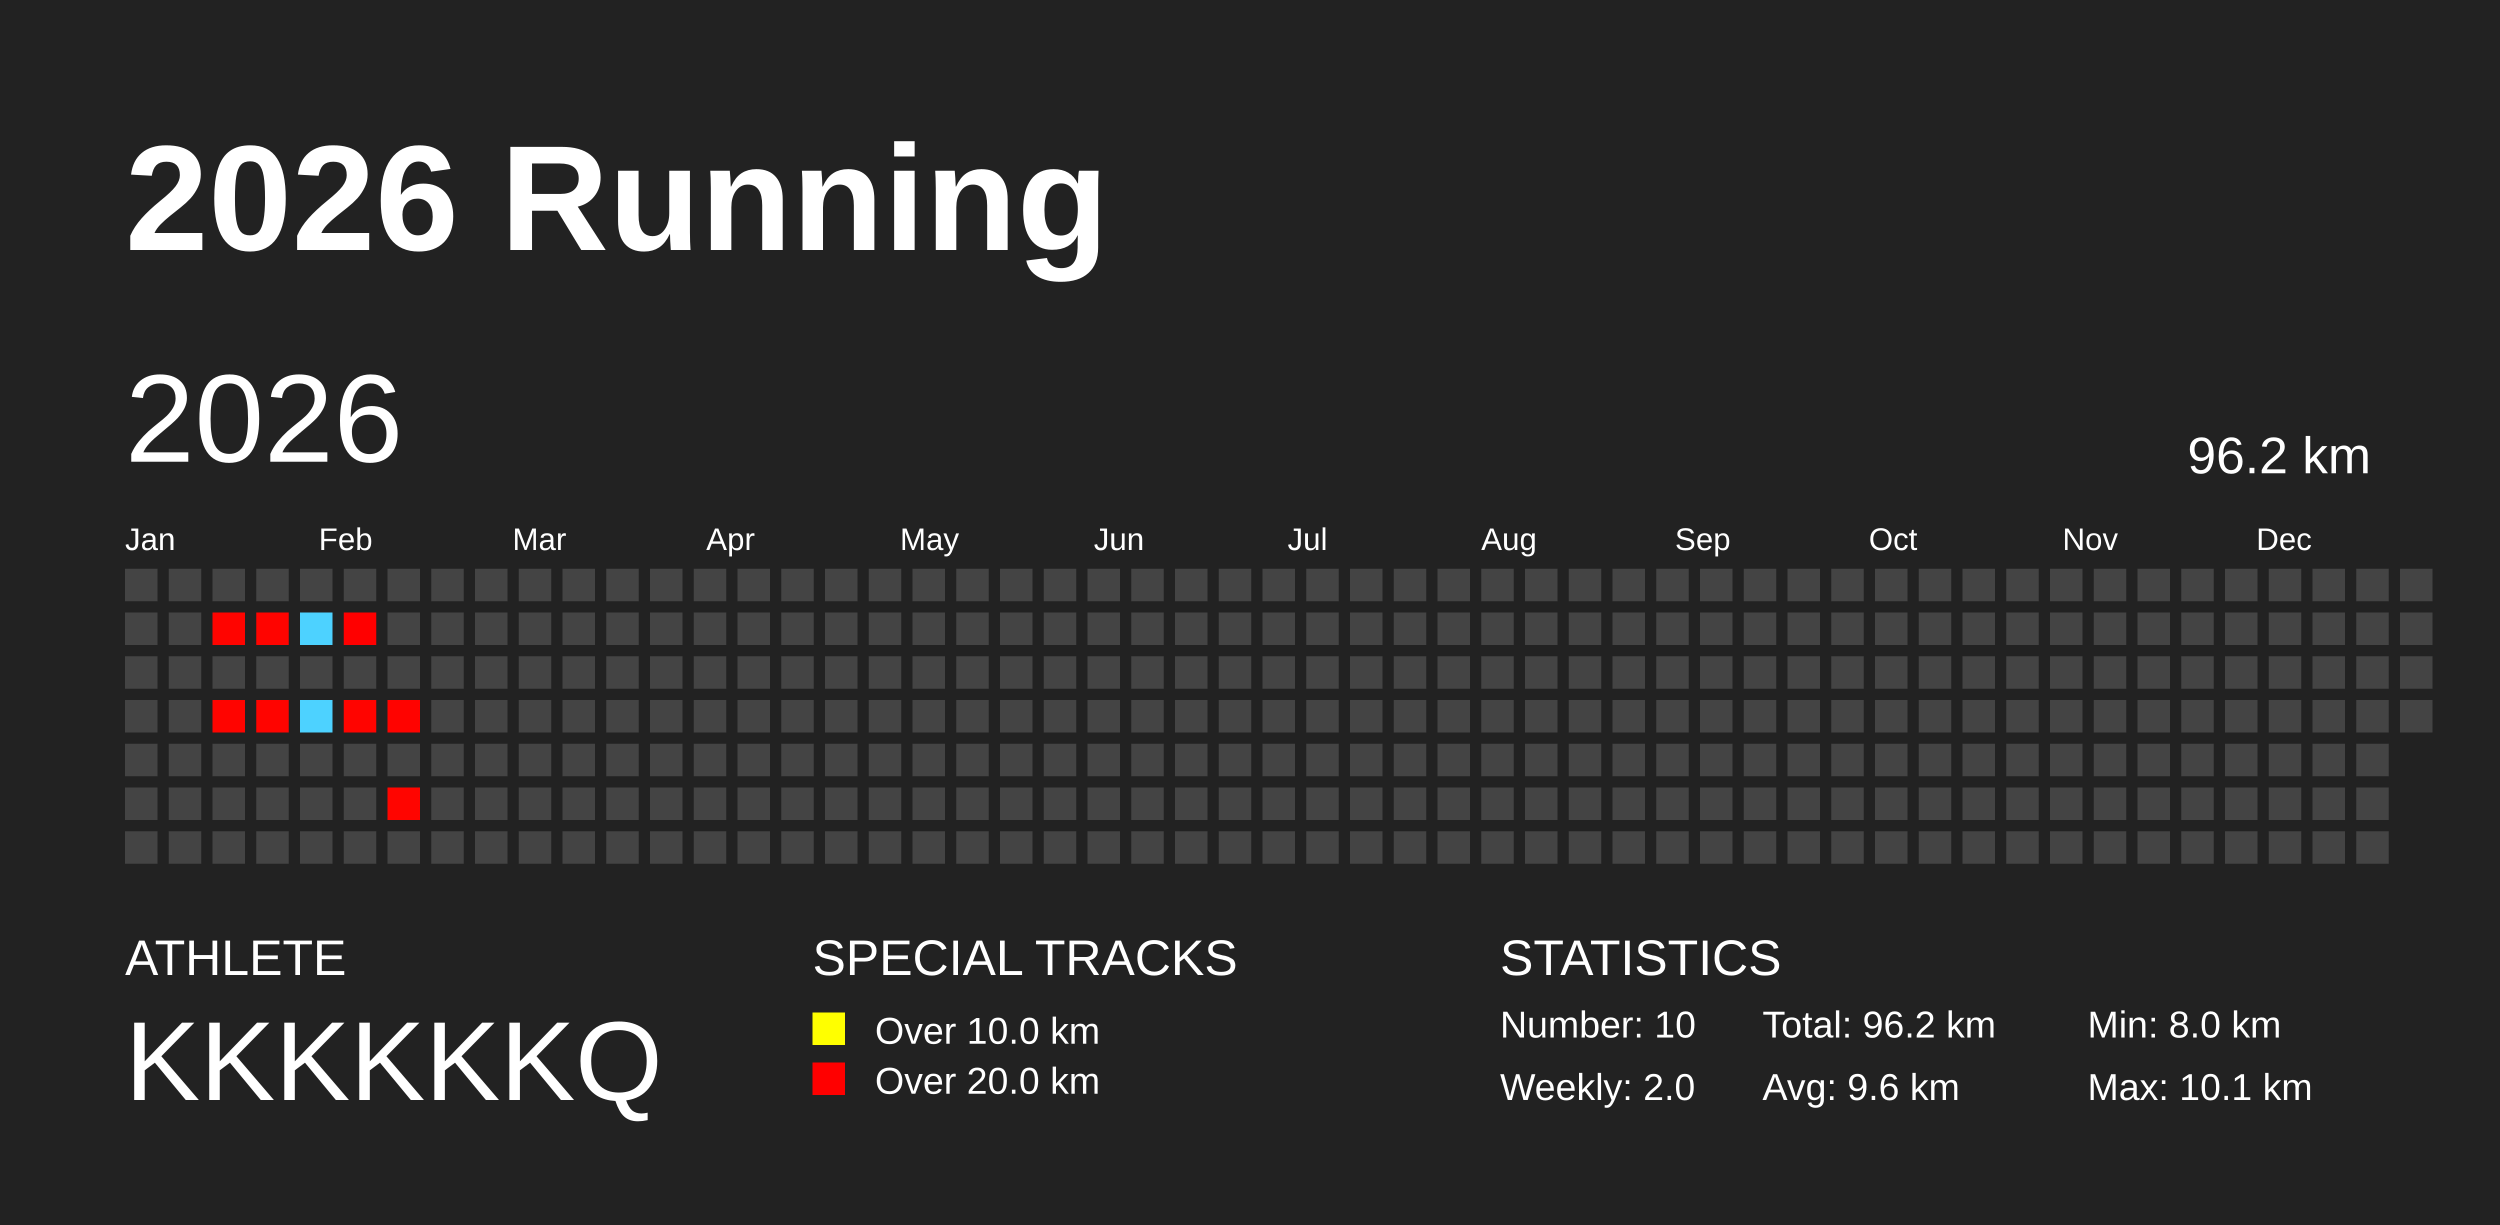
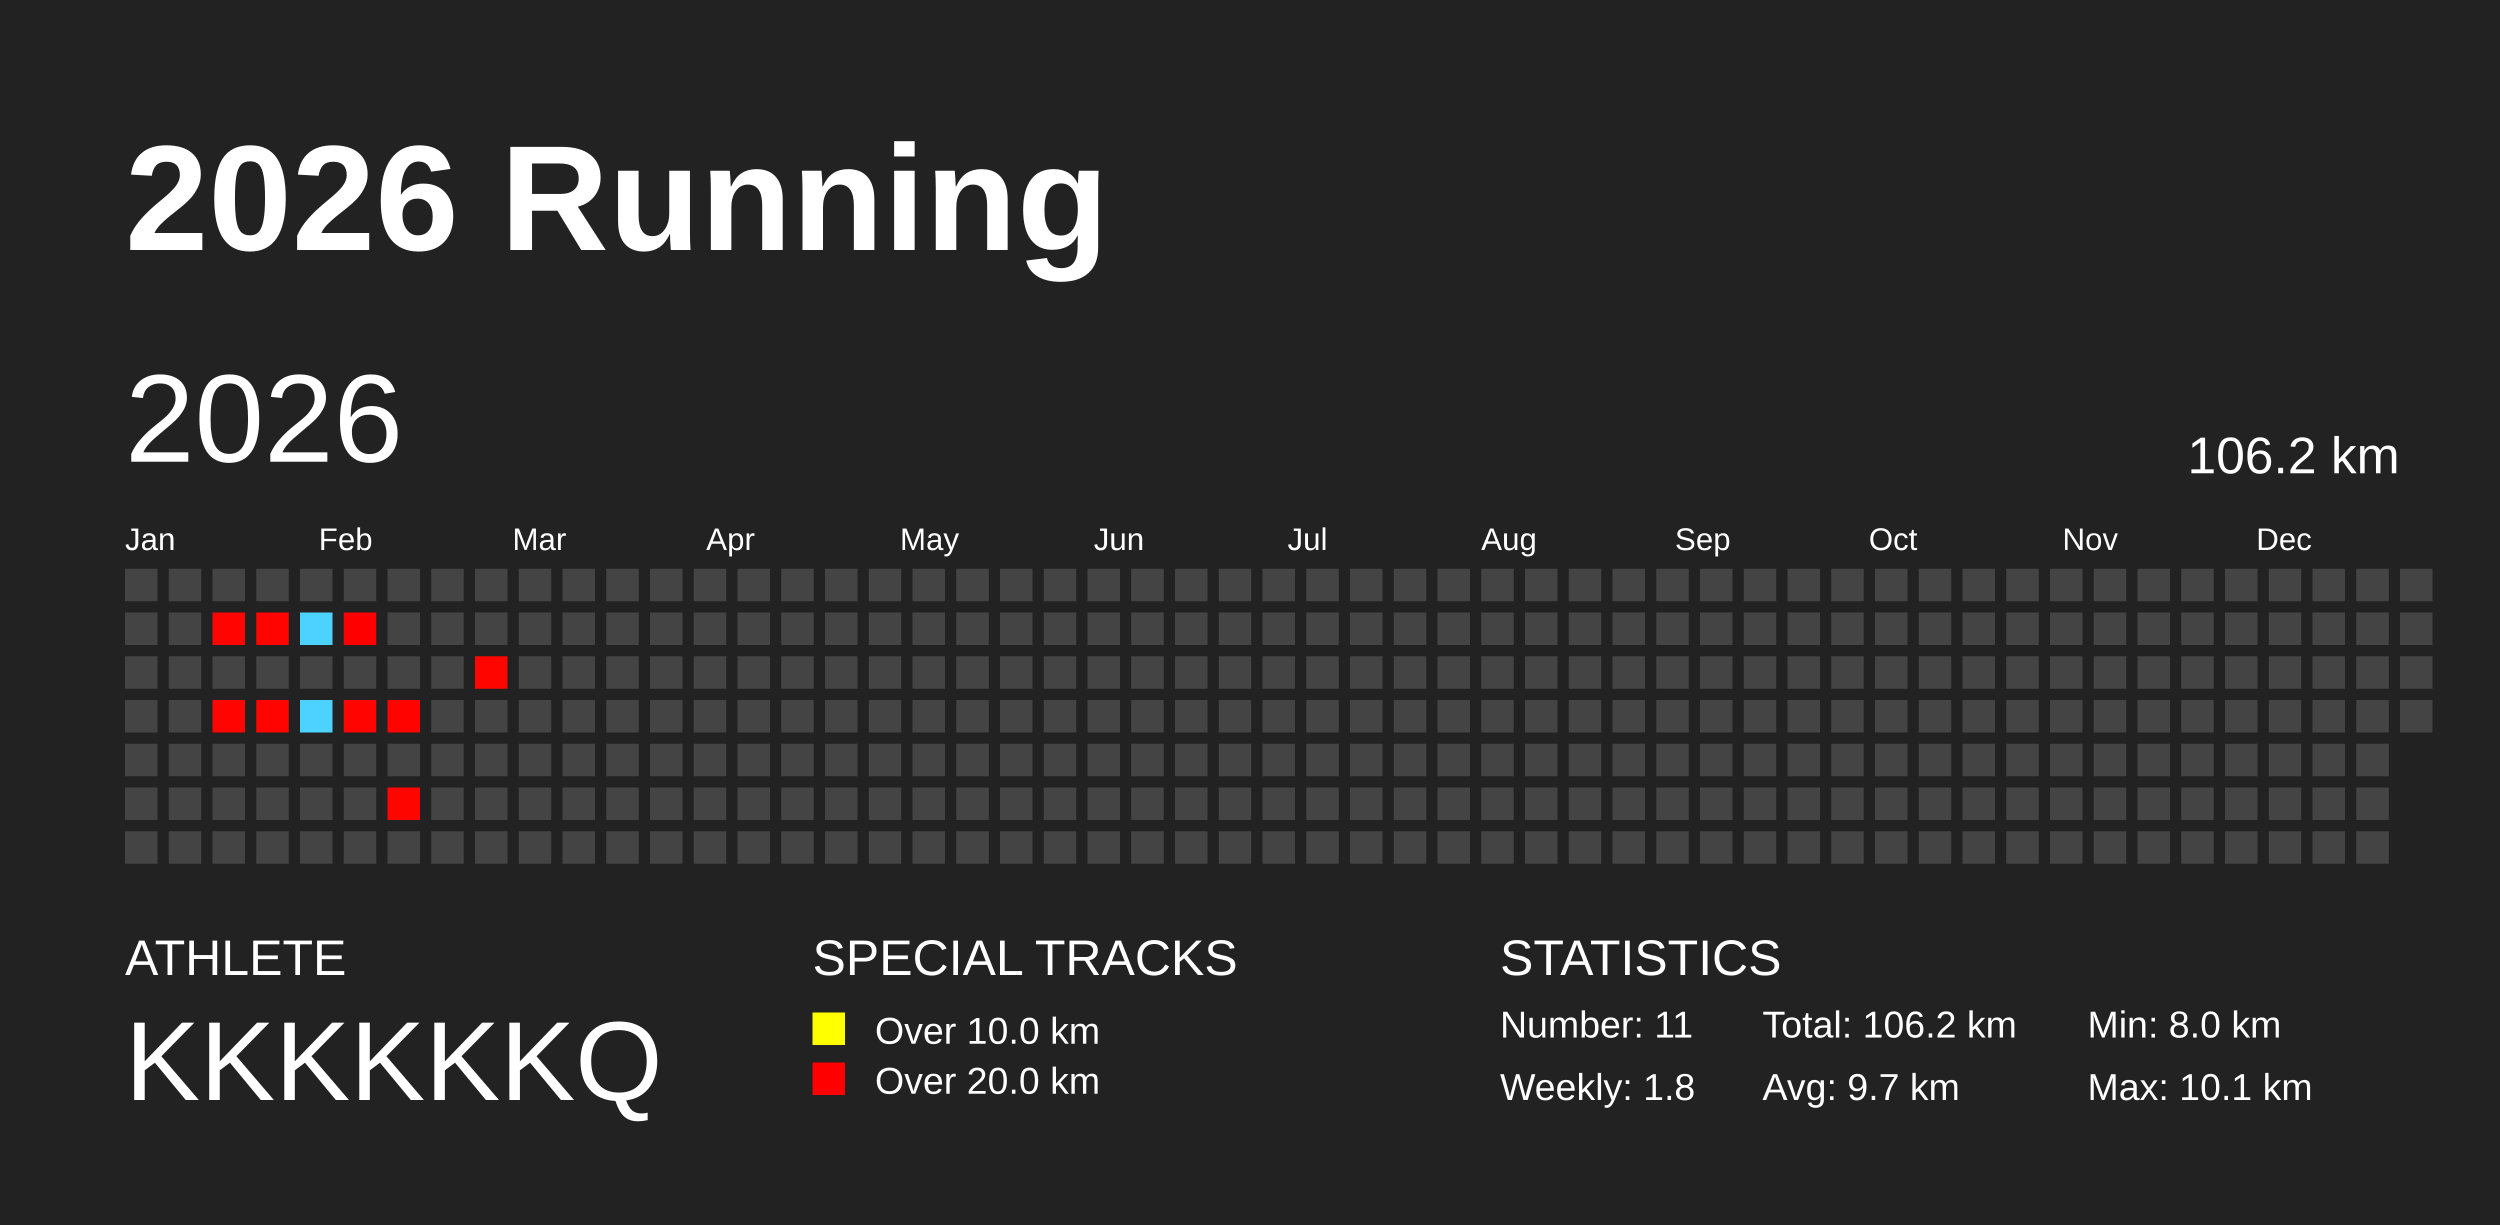
<svg xmlns="http://www.w3.org/2000/svg" baseProfile="full" height="98mm" version="1.1" viewBox="0,0,200,98" width="200mm">
  <defs />
  <rect fill="#222222" height="98" width="200" x="0" y="0" />
  <text fill="#FFFFFF" style="font-size:12px; font-family:Arial; font-weight:bold;" x="10" y="20">2026 Running</text>
  <text fill="#FFFFFF" style="font-size:4px; font-family:Arial" x="10" y="78">ATHLETE</text>
  <text fill="#FFFFFF" style="font-size:9px; font-family:Arial" x="10" y="88">KKKKKKQ</text>
  <text fill="#FFFFFF" style="font-size:4px; font-family:Arial" x="65" y="78">SPECIAL TRACKS</text>
  <rect fill="yellow" height="2.6" width="2.6" x="65" y="81" />
  <text fill="#FFFFFF" style="font-size:3px; font-family:Arial" x="70" y="83.5">Over 10.0 km</text>
  <rect fill="red" height="2.6" width="2.6" x="65" y="85" />
  <text fill="#FFFFFF" style="font-size:3px; font-family:Arial" x="70" y="87.5">Over 20.0 km</text>
  <text fill="#FFFFFF" style="font-size:4px; font-family:Arial" x="120" y="78">STATISTICS</text>
-   <text fill="#FFFFFF" style="font-size:3px; font-family:Arial" x="120" y="83">Number: 10</text>
-   <text fill="#FFFFFF" style="font-size:3px; font-family:Arial" x="120" y="88">Weekly: 2.0</text>
-   <text fill="#FFFFFF" style="font-size:3px; font-family:Arial" x="141" y="83">Total: 96.2 km</text>
-   <text fill="#FFFFFF" style="font-size:3px; font-family:Arial" x="141" y="88">Avg: 9.6 km</text>
+   <text fill="#FFFFFF" style="font-size:3px; font-family:Arial" x="120" y="83">Number: 11</text>
+   <text fill="#FFFFFF" style="font-size:3px; font-family:Arial" x="120" y="88">Weekly: 1.8</text>
+   <text fill="#FFFFFF" style="font-size:3px; font-family:Arial" x="141" y="83">Total: 106.2 km</text>
+   <text fill="#FFFFFF" style="font-size:3px; font-family:Arial" x="141" y="88">Avg: 9.7 km</text>
  <text fill="#FFFFFF" style="font-size:3px; font-family:Arial" x="167" y="83">Min: 8.0 km</text>
  <text fill="#FFFFFF" style="font-size:3px; font-family:Arial" x="167" y="88">Max: 10.1 km</text>
  <text dominant-baseline="hanging" fill="#FFFFFF" style="font-size:10.0px; font-family:Arial;" x="10" y="30">2026</text>
-   <text dominant-baseline="hanging" fill="#FFFFFF" style="font-size:4.125px; font-family:Arial;" x="175" y="35">96.2 km</text>
+   <text dominant-baseline="hanging" fill="#FFFFFF" style="font-size:4.125px; font-family:Arial;" x="175" y="35">106.2 km</text>
  <text fill="#FFFFFF" style="font-size:2.5px; font-family:Arial" x="10.0" y="44">Jan</text>
  <text fill="#FFFFFF" style="font-size:2.5px; font-family:Arial" x="25.5" y="44">Feb</text>
  <text fill="#FFFFFF" style="font-size:2.5px; font-family:Arial" x="41.0" y="44">Mar</text>
  <text fill="#FFFFFF" style="font-size:2.5px; font-family:Arial" x="56.5" y="44">Apr</text>
  <text fill="#FFFFFF" style="font-size:2.5px; font-family:Arial" x="72.0" y="44">May</text>
  <text fill="#FFFFFF" style="font-size:2.5px; font-family:Arial" x="87.5" y="44">Jun</text>
  <text fill="#FFFFFF" style="font-size:2.5px; font-family:Arial" x="103.0" y="44">Jul</text>
  <text fill="#FFFFFF" style="font-size:2.5px; font-family:Arial" x="118.5" y="44">Aug</text>
  <text fill="#FFFFFF" style="font-size:2.5px; font-family:Arial" x="134.0" y="44">Sep</text>
  <text fill="#FFFFFF" style="font-size:2.5px; font-family:Arial" x="149.5" y="44">Oct</text>
  <text fill="#FFFFFF" style="font-size:2.5px; font-family:Arial" x="165.0" y="44">Nov</text>
  <text fill="#FFFFFF" style="font-size:2.5px; font-family:Arial" x="180.5" y="44">Dec</text>
  <rect fill="#444444" height="2.6" width="2.6" x="10.0" y="45.5" />
  <rect fill="#444444" height="2.6" width="2.6" x="10.0" y="49.0" />
  <rect fill="#444444" height="2.6" width="2.6" x="10.0" y="52.5" />
  <rect fill="#444444" height="2.6" width="2.6" x="10.0" y="56.0" />
  <rect fill="#444444" height="2.6" width="2.6" x="10.0" y="59.5" />
  <rect fill="#444444" height="2.6" width="2.6" x="10.0" y="63.0" />
  <rect fill="#444444" height="2.6" width="2.6" x="10.0" y="66.5" />
  <rect fill="#444444" height="2.6" width="2.6" x="13.5" y="45.5" />
  <rect fill="#444444" height="2.6" width="2.6" x="13.5" y="49.0" />
  <rect fill="#444444" height="2.6" width="2.6" x="13.5" y="52.5" />
  <rect fill="#444444" height="2.6" width="2.6" x="13.5" y="56.0" />
  <rect fill="#444444" height="2.6" width="2.6" x="13.5" y="59.5" />
  <rect fill="#444444" height="2.6" width="2.6" x="13.5" y="63.0" />
  <rect fill="#444444" height="2.6" width="2.6" x="13.5" y="66.5" />
  <rect fill="#444444" height="2.6" width="2.6" x="17.0" y="45.5" />
  <rect fill="#ff0400" height="2.6" width="2.6" x="17.0" y="49.0" />
  <rect fill="#444444" height="2.6" width="2.6" x="17.0" y="52.5" />
  <rect fill="#ff0400" height="2.6" width="2.6" x="17.0" y="56.0" />
  <rect fill="#444444" height="2.6" width="2.6" x="17.0" y="59.5" />
  <rect fill="#444444" height="2.6" width="2.6" x="17.0" y="63.0" />
  <rect fill="#444444" height="2.6" width="2.6" x="17.0" y="66.5" />
  <rect fill="#444444" height="2.6" width="2.6" x="20.5" y="45.5" />
  <rect fill="#ff0400" height="2.6" width="2.6" x="20.5" y="49.0" />
  <rect fill="#444444" height="2.6" width="2.6" x="20.5" y="52.5" />
  <rect fill="#ff0400" height="2.6" width="2.6" x="20.5" y="56.0" />
  <rect fill="#444444" height="2.6" width="2.6" x="20.5" y="59.5" />
  <rect fill="#444444" height="2.6" width="2.6" x="20.5" y="63.0" />
  <rect fill="#444444" height="2.6" width="2.6" x="20.5" y="66.5" />
  <rect fill="#444444" height="2.6" width="2.6" x="24.0" y="45.5" />
  <rect fill="#4dd2ff" height="2.6" width="2.6" x="24.0" y="49.0" />
  <rect fill="#444444" height="2.6" width="2.6" x="24.0" y="52.5" />
  <rect fill="#4dd2ff" height="2.6" width="2.6" x="24.0" y="56.0" />
  <rect fill="#444444" height="2.6" width="2.6" x="24.0" y="59.5" />
  <rect fill="#444444" height="2.6" width="2.6" x="24.0" y="63.0" />
  <rect fill="#444444" height="2.6" width="2.6" x="24.0" y="66.5" />
  <rect fill="#444444" height="2.6" width="2.6" x="27.5" y="45.5" />
  <rect fill="#ff0000" height="2.6" width="2.6" x="27.5" y="49.0" />
  <rect fill="#444444" height="2.6" width="2.6" x="27.5" y="52.5" />
  <rect fill="#ff0400" height="2.6" width="2.6" x="27.5" y="56.0" />
  <rect fill="#444444" height="2.6" width="2.6" x="27.5" y="59.5" />
  <rect fill="#444444" height="2.6" width="2.6" x="27.5" y="63.0" />
  <rect fill="#444444" height="2.6" width="2.6" x="27.5" y="66.5" />
  <rect fill="#444444" height="2.6" width="2.6" x="31.0" y="45.5" />
  <rect fill="#444444" height="2.6" width="2.6" x="31.0" y="49.0" />
  <rect fill="#444444" height="2.6" width="2.6" x="31.0" y="52.5" />
  <rect fill="#ff0300" height="2.6" width="2.6" x="31.0" y="56.0" />
  <rect fill="#444444" height="2.6" width="2.6" x="31.0" y="59.5" />
  <rect fill="#ff0500" height="2.6" width="2.6" x="31.0" y="63.0" />
  <rect fill="#444444" height="2.6" width="2.6" x="31.0" y="66.5" />
  <rect fill="#444444" height="2.6" width="2.6" x="34.5" y="45.5" />
  <rect fill="#444444" height="2.6" width="2.6" x="34.5" y="49.0" />
  <rect fill="#444444" height="2.6" width="2.6" x="34.5" y="52.5" />
  <rect fill="#444444" height="2.6" width="2.6" x="34.5" y="56.0" />
  <rect fill="#444444" height="2.6" width="2.6" x="34.5" y="59.5" />
  <rect fill="#444444" height="2.6" width="2.6" x="34.5" y="63.0" />
  <rect fill="#444444" height="2.6" width="2.6" x="34.5" y="66.5" />
  <rect fill="#444444" height="2.6" width="2.6" x="38.0" y="45.5" />
  <rect fill="#444444" height="2.6" width="2.6" x="38.0" y="49.0" />
-   <rect fill="#444444" height="2.6" width="2.6" x="38.0" y="52.5" />
+   <rect fill="#ff0500" height="2.6" width="2.6" x="38.0" y="52.5" />
  <rect fill="#444444" height="2.6" width="2.6" x="38.0" y="56.0" />
  <rect fill="#444444" height="2.6" width="2.6" x="38.0" y="59.5" />
  <rect fill="#444444" height="2.6" width="2.6" x="38.0" y="63.0" />
  <rect fill="#444444" height="2.6" width="2.6" x="38.0" y="66.5" />
  <rect fill="#444444" height="2.6" width="2.6" x="41.5" y="45.5" />
  <rect fill="#444444" height="2.6" width="2.6" x="41.5" y="49.0" />
  <rect fill="#444444" height="2.6" width="2.6" x="41.5" y="52.5" />
  <rect fill="#444444" height="2.6" width="2.6" x="41.5" y="56.0" />
  <rect fill="#444444" height="2.6" width="2.6" x="41.5" y="59.5" />
  <rect fill="#444444" height="2.6" width="2.6" x="41.5" y="63.0" />
  <rect fill="#444444" height="2.6" width="2.6" x="41.5" y="66.5" />
  <rect fill="#444444" height="2.6" width="2.6" x="45.0" y="45.5" />
  <rect fill="#444444" height="2.6" width="2.6" x="45.0" y="49.0" />
  <rect fill="#444444" height="2.6" width="2.6" x="45.0" y="52.5" />
  <rect fill="#444444" height="2.6" width="2.6" x="45.0" y="56.0" />
  <rect fill="#444444" height="2.6" width="2.6" x="45.0" y="59.5" />
  <rect fill="#444444" height="2.6" width="2.6" x="45.0" y="63.0" />
  <rect fill="#444444" height="2.6" width="2.6" x="45.0" y="66.5" />
  <rect fill="#444444" height="2.6" width="2.6" x="48.5" y="45.5" />
  <rect fill="#444444" height="2.6" width="2.6" x="48.5" y="49.0" />
  <rect fill="#444444" height="2.6" width="2.6" x="48.5" y="52.5" />
  <rect fill="#444444" height="2.6" width="2.6" x="48.5" y="56.0" />
  <rect fill="#444444" height="2.6" width="2.6" x="48.5" y="59.5" />
  <rect fill="#444444" height="2.6" width="2.6" x="48.5" y="63.0" />
  <rect fill="#444444" height="2.6" width="2.6" x="48.5" y="66.5" />
  <rect fill="#444444" height="2.6" width="2.6" x="52.0" y="45.5" />
  <rect fill="#444444" height="2.6" width="2.6" x="52.0" y="49.0" />
  <rect fill="#444444" height="2.6" width="2.6" x="52.0" y="52.5" />
  <rect fill="#444444" height="2.6" width="2.6" x="52.0" y="56.0" />
  <rect fill="#444444" height="2.6" width="2.6" x="52.0" y="59.5" />
  <rect fill="#444444" height="2.6" width="2.6" x="52.0" y="63.0" />
  <rect fill="#444444" height="2.6" width="2.6" x="52.0" y="66.5" />
  <rect fill="#444444" height="2.6" width="2.6" x="55.5" y="45.5" />
  <rect fill="#444444" height="2.6" width="2.6" x="55.5" y="49.0" />
  <rect fill="#444444" height="2.6" width="2.6" x="55.5" y="52.5" />
  <rect fill="#444444" height="2.6" width="2.6" x="55.5" y="56.0" />
  <rect fill="#444444" height="2.6" width="2.6" x="55.5" y="59.5" />
  <rect fill="#444444" height="2.6" width="2.6" x="55.5" y="63.0" />
  <rect fill="#444444" height="2.6" width="2.6" x="55.5" y="66.5" />
  <rect fill="#444444" height="2.6" width="2.6" x="59.0" y="45.5" />
  <rect fill="#444444" height="2.6" width="2.6" x="59.0" y="49.0" />
  <rect fill="#444444" height="2.6" width="2.6" x="59.0" y="52.5" />
  <rect fill="#444444" height="2.6" width="2.6" x="59.0" y="56.0" />
  <rect fill="#444444" height="2.6" width="2.6" x="59.0" y="59.5" />
  <rect fill="#444444" height="2.6" width="2.6" x="59.0" y="63.0" />
  <rect fill="#444444" height="2.6" width="2.6" x="59.0" y="66.5" />
  <rect fill="#444444" height="2.6" width="2.6" x="62.5" y="45.5" />
  <rect fill="#444444" height="2.6" width="2.6" x="62.5" y="49.0" />
  <rect fill="#444444" height="2.6" width="2.6" x="62.5" y="52.5" />
  <rect fill="#444444" height="2.6" width="2.6" x="62.5" y="56.0" />
  <rect fill="#444444" height="2.6" width="2.6" x="62.5" y="59.5" />
  <rect fill="#444444" height="2.6" width="2.6" x="62.5" y="63.0" />
  <rect fill="#444444" height="2.6" width="2.6" x="62.5" y="66.5" />
  <rect fill="#444444" height="2.6" width="2.6" x="66.0" y="45.5" />
  <rect fill="#444444" height="2.6" width="2.6" x="66.0" y="49.0" />
  <rect fill="#444444" height="2.6" width="2.6" x="66.0" y="52.5" />
  <rect fill="#444444" height="2.6" width="2.6" x="66.0" y="56.0" />
  <rect fill="#444444" height="2.6" width="2.6" x="66.0" y="59.5" />
  <rect fill="#444444" height="2.6" width="2.6" x="66.0" y="63.0" />
  <rect fill="#444444" height="2.6" width="2.6" x="66.0" y="66.5" />
  <rect fill="#444444" height="2.6" width="2.6" x="69.5" y="45.5" />
  <rect fill="#444444" height="2.6" width="2.6" x="69.5" y="49.0" />
  <rect fill="#444444" height="2.6" width="2.6" x="69.5" y="52.5" />
  <rect fill="#444444" height="2.6" width="2.6" x="69.5" y="56.0" />
  <rect fill="#444444" height="2.6" width="2.6" x="69.5" y="59.5" />
  <rect fill="#444444" height="2.6" width="2.6" x="69.5" y="63.0" />
  <rect fill="#444444" height="2.6" width="2.6" x="69.5" y="66.5" />
  <rect fill="#444444" height="2.6" width="2.6" x="73.0" y="45.5" />
  <rect fill="#444444" height="2.6" width="2.6" x="73.0" y="49.0" />
  <rect fill="#444444" height="2.6" width="2.6" x="73.0" y="52.5" />
  <rect fill="#444444" height="2.6" width="2.6" x="73.0" y="56.0" />
  <rect fill="#444444" height="2.6" width="2.6" x="73.0" y="59.5" />
  <rect fill="#444444" height="2.6" width="2.6" x="73.0" y="63.0" />
  <rect fill="#444444" height="2.6" width="2.6" x="73.0" y="66.5" />
  <rect fill="#444444" height="2.6" width="2.6" x="76.5" y="45.5" />
  <rect fill="#444444" height="2.6" width="2.6" x="76.5" y="49.0" />
  <rect fill="#444444" height="2.6" width="2.6" x="76.5" y="52.5" />
  <rect fill="#444444" height="2.6" width="2.6" x="76.5" y="56.0" />
  <rect fill="#444444" height="2.6" width="2.6" x="76.5" y="59.5" />
  <rect fill="#444444" height="2.6" width="2.6" x="76.5" y="63.0" />
  <rect fill="#444444" height="2.6" width="2.6" x="76.5" y="66.5" />
  <rect fill="#444444" height="2.6" width="2.6" x="80.0" y="45.5" />
  <rect fill="#444444" height="2.6" width="2.6" x="80.0" y="49.0" />
  <rect fill="#444444" height="2.6" width="2.6" x="80.0" y="52.5" />
  <rect fill="#444444" height="2.6" width="2.6" x="80.0" y="56.0" />
  <rect fill="#444444" height="2.6" width="2.6" x="80.0" y="59.5" />
  <rect fill="#444444" height="2.6" width="2.6" x="80.0" y="63.0" />
  <rect fill="#444444" height="2.6" width="2.6" x="80.0" y="66.5" />
  <rect fill="#444444" height="2.6" width="2.6" x="83.5" y="45.5" />
  <rect fill="#444444" height="2.6" width="2.6" x="83.5" y="49.0" />
  <rect fill="#444444" height="2.6" width="2.6" x="83.5" y="52.5" />
  <rect fill="#444444" height="2.6" width="2.6" x="83.5" y="56.0" />
  <rect fill="#444444" height="2.6" width="2.6" x="83.5" y="59.5" />
  <rect fill="#444444" height="2.6" width="2.6" x="83.5" y="63.0" />
  <rect fill="#444444" height="2.6" width="2.6" x="83.5" y="66.5" />
  <rect fill="#444444" height="2.6" width="2.6" x="87.0" y="45.5" />
  <rect fill="#444444" height="2.6" width="2.6" x="87.0" y="49.0" />
  <rect fill="#444444" height="2.6" width="2.6" x="87.0" y="52.5" />
  <rect fill="#444444" height="2.6" width="2.6" x="87.0" y="56.0" />
  <rect fill="#444444" height="2.6" width="2.6" x="87.0" y="59.5" />
  <rect fill="#444444" height="2.6" width="2.6" x="87.0" y="63.0" />
  <rect fill="#444444" height="2.6" width="2.6" x="87.0" y="66.5" />
  <rect fill="#444444" height="2.6" width="2.6" x="90.5" y="45.5" />
  <rect fill="#444444" height="2.6" width="2.6" x="90.5" y="49.0" />
  <rect fill="#444444" height="2.6" width="2.6" x="90.5" y="52.5" />
  <rect fill="#444444" height="2.6" width="2.6" x="90.5" y="56.0" />
  <rect fill="#444444" height="2.6" width="2.6" x="90.5" y="59.5" />
  <rect fill="#444444" height="2.6" width="2.6" x="90.5" y="63.0" />
  <rect fill="#444444" height="2.6" width="2.6" x="90.5" y="66.5" />
  <rect fill="#444444" height="2.6" width="2.6" x="94.0" y="45.5" />
  <rect fill="#444444" height="2.6" width="2.6" x="94.0" y="49.0" />
  <rect fill="#444444" height="2.6" width="2.6" x="94.0" y="52.5" />
  <rect fill="#444444" height="2.6" width="2.6" x="94.0" y="56.0" />
  <rect fill="#444444" height="2.6" width="2.6" x="94.0" y="59.5" />
  <rect fill="#444444" height="2.6" width="2.6" x="94.0" y="63.0" />
  <rect fill="#444444" height="2.6" width="2.6" x="94.0" y="66.5" />
  <rect fill="#444444" height="2.6" width="2.6" x="97.5" y="45.5" />
  <rect fill="#444444" height="2.6" width="2.6" x="97.5" y="49.0" />
  <rect fill="#444444" height="2.6" width="2.6" x="97.5" y="52.5" />
  <rect fill="#444444" height="2.6" width="2.6" x="97.5" y="56.0" />
  <rect fill="#444444" height="2.6" width="2.6" x="97.5" y="59.5" />
  <rect fill="#444444" height="2.6" width="2.6" x="97.5" y="63.0" />
  <rect fill="#444444" height="2.6" width="2.6" x="97.5" y="66.5" />
  <rect fill="#444444" height="2.6" width="2.6" x="101.0" y="45.5" />
  <rect fill="#444444" height="2.6" width="2.6" x="101.0" y="49.0" />
  <rect fill="#444444" height="2.6" width="2.6" x="101.0" y="52.5" />
  <rect fill="#444444" height="2.6" width="2.6" x="101.0" y="56.0" />
  <rect fill="#444444" height="2.6" width="2.6" x="101.0" y="59.5" />
  <rect fill="#444444" height="2.6" width="2.6" x="101.0" y="63.0" />
  <rect fill="#444444" height="2.6" width="2.6" x="101.0" y="66.5" />
  <rect fill="#444444" height="2.6" width="2.6" x="104.5" y="45.5" />
  <rect fill="#444444" height="2.6" width="2.6" x="104.5" y="49.0" />
  <rect fill="#444444" height="2.6" width="2.6" x="104.5" y="52.5" />
  <rect fill="#444444" height="2.6" width="2.6" x="104.5" y="56.0" />
  <rect fill="#444444" height="2.6" width="2.6" x="104.5" y="59.5" />
  <rect fill="#444444" height="2.6" width="2.6" x="104.5" y="63.0" />
  <rect fill="#444444" height="2.6" width="2.6" x="104.5" y="66.5" />
  <rect fill="#444444" height="2.6" width="2.6" x="108.0" y="45.5" />
  <rect fill="#444444" height="2.6" width="2.6" x="108.0" y="49.0" />
  <rect fill="#444444" height="2.6" width="2.6" x="108.0" y="52.5" />
  <rect fill="#444444" height="2.6" width="2.6" x="108.0" y="56.0" />
  <rect fill="#444444" height="2.6" width="2.6" x="108.0" y="59.5" />
  <rect fill="#444444" height="2.6" width="2.6" x="108.0" y="63.0" />
  <rect fill="#444444" height="2.6" width="2.6" x="108.0" y="66.5" />
  <rect fill="#444444" height="2.6" width="2.6" x="111.5" y="45.5" />
  <rect fill="#444444" height="2.6" width="2.6" x="111.5" y="49.0" />
  <rect fill="#444444" height="2.6" width="2.6" x="111.5" y="52.5" />
  <rect fill="#444444" height="2.6" width="2.6" x="111.5" y="56.0" />
  <rect fill="#444444" height="2.6" width="2.6" x="111.5" y="59.5" />
  <rect fill="#444444" height="2.6" width="2.6" x="111.5" y="63.0" />
  <rect fill="#444444" height="2.6" width="2.6" x="111.5" y="66.5" />
  <rect fill="#444444" height="2.6" width="2.6" x="115.0" y="45.5" />
  <rect fill="#444444" height="2.6" width="2.6" x="115.0" y="49.0" />
  <rect fill="#444444" height="2.6" width="2.6" x="115.0" y="52.5" />
  <rect fill="#444444" height="2.6" width="2.6" x="115.0" y="56.0" />
  <rect fill="#444444" height="2.6" width="2.6" x="115.0" y="59.5" />
  <rect fill="#444444" height="2.6" width="2.6" x="115.0" y="63.0" />
  <rect fill="#444444" height="2.6" width="2.6" x="115.0" y="66.5" />
  <rect fill="#444444" height="2.6" width="2.6" x="118.5" y="45.5" />
  <rect fill="#444444" height="2.6" width="2.6" x="118.5" y="49.0" />
  <rect fill="#444444" height="2.6" width="2.6" x="118.5" y="52.5" />
  <rect fill="#444444" height="2.6" width="2.6" x="118.5" y="56.0" />
  <rect fill="#444444" height="2.6" width="2.6" x="118.5" y="59.5" />
  <rect fill="#444444" height="2.6" width="2.6" x="118.5" y="63.0" />
  <rect fill="#444444" height="2.6" width="2.6" x="118.5" y="66.5" />
  <rect fill="#444444" height="2.6" width="2.6" x="122.0" y="45.5" />
  <rect fill="#444444" height="2.6" width="2.6" x="122.0" y="49.0" />
  <rect fill="#444444" height="2.6" width="2.6" x="122.0" y="52.5" />
  <rect fill="#444444" height="2.6" width="2.6" x="122.0" y="56.0" />
  <rect fill="#444444" height="2.6" width="2.6" x="122.0" y="59.5" />
  <rect fill="#444444" height="2.6" width="2.6" x="122.0" y="63.0" />
  <rect fill="#444444" height="2.6" width="2.6" x="122.0" y="66.5" />
  <rect fill="#444444" height="2.6" width="2.6" x="125.5" y="45.5" />
  <rect fill="#444444" height="2.6" width="2.6" x="125.5" y="49.0" />
  <rect fill="#444444" height="2.6" width="2.6" x="125.5" y="52.5" />
  <rect fill="#444444" height="2.6" width="2.6" x="125.5" y="56.0" />
  <rect fill="#444444" height="2.6" width="2.6" x="125.5" y="59.5" />
  <rect fill="#444444" height="2.6" width="2.6" x="125.5" y="63.0" />
  <rect fill="#444444" height="2.6" width="2.6" x="125.5" y="66.5" />
  <rect fill="#444444" height="2.6" width="2.6" x="129.0" y="45.5" />
  <rect fill="#444444" height="2.6" width="2.6" x="129.0" y="49.0" />
  <rect fill="#444444" height="2.6" width="2.6" x="129.0" y="52.5" />
  <rect fill="#444444" height="2.6" width="2.6" x="129.0" y="56.0" />
  <rect fill="#444444" height="2.6" width="2.6" x="129.0" y="59.5" />
  <rect fill="#444444" height="2.6" width="2.6" x="129.0" y="63.0" />
  <rect fill="#444444" height="2.6" width="2.6" x="129.0" y="66.5" />
  <rect fill="#444444" height="2.6" width="2.6" x="132.5" y="45.5" />
  <rect fill="#444444" height="2.6" width="2.6" x="132.5" y="49.0" />
  <rect fill="#444444" height="2.6" width="2.6" x="132.5" y="52.5" />
  <rect fill="#444444" height="2.6" width="2.6" x="132.5" y="56.0" />
  <rect fill="#444444" height="2.6" width="2.6" x="132.5" y="59.5" />
  <rect fill="#444444" height="2.6" width="2.6" x="132.5" y="63.0" />
  <rect fill="#444444" height="2.6" width="2.6" x="132.5" y="66.5" />
  <rect fill="#444444" height="2.6" width="2.6" x="136.0" y="45.5" />
  <rect fill="#444444" height="2.6" width="2.6" x="136.0" y="49.0" />
  <rect fill="#444444" height="2.6" width="2.6" x="136.0" y="52.5" />
  <rect fill="#444444" height="2.6" width="2.6" x="136.0" y="56.0" />
  <rect fill="#444444" height="2.6" width="2.6" x="136.0" y="59.5" />
  <rect fill="#444444" height="2.6" width="2.6" x="136.0" y="63.0" />
  <rect fill="#444444" height="2.6" width="2.6" x="136.0" y="66.5" />
  <rect fill="#444444" height="2.6" width="2.6" x="139.5" y="45.5" />
  <rect fill="#444444" height="2.6" width="2.6" x="139.5" y="49.0" />
  <rect fill="#444444" height="2.6" width="2.6" x="139.5" y="52.5" />
  <rect fill="#444444" height="2.6" width="2.6" x="139.5" y="56.0" />
  <rect fill="#444444" height="2.6" width="2.6" x="139.5" y="59.5" />
  <rect fill="#444444" height="2.6" width="2.6" x="139.5" y="63.0" />
  <rect fill="#444444" height="2.6" width="2.6" x="139.5" y="66.5" />
  <rect fill="#444444" height="2.6" width="2.6" x="143.0" y="45.5" />
  <rect fill="#444444" height="2.6" width="2.6" x="143.0" y="49.0" />
  <rect fill="#444444" height="2.6" width="2.6" x="143.0" y="52.5" />
  <rect fill="#444444" height="2.6" width="2.6" x="143.0" y="56.0" />
  <rect fill="#444444" height="2.6" width="2.6" x="143.0" y="59.5" />
  <rect fill="#444444" height="2.6" width="2.6" x="143.0" y="63.0" />
  <rect fill="#444444" height="2.6" width="2.6" x="143.0" y="66.5" />
  <rect fill="#444444" height="2.6" width="2.6" x="146.5" y="45.5" />
  <rect fill="#444444" height="2.6" width="2.6" x="146.5" y="49.0" />
  <rect fill="#444444" height="2.6" width="2.6" x="146.5" y="52.5" />
  <rect fill="#444444" height="2.6" width="2.6" x="146.5" y="56.0" />
  <rect fill="#444444" height="2.6" width="2.6" x="146.5" y="59.5" />
  <rect fill="#444444" height="2.6" width="2.6" x="146.5" y="63.0" />
  <rect fill="#444444" height="2.6" width="2.6" x="146.5" y="66.5" />
  <rect fill="#444444" height="2.6" width="2.6" x="150.0" y="45.5" />
  <rect fill="#444444" height="2.6" width="2.6" x="150.0" y="49.0" />
  <rect fill="#444444" height="2.6" width="2.6" x="150.0" y="52.5" />
  <rect fill="#444444" height="2.6" width="2.6" x="150.0" y="56.0" />
  <rect fill="#444444" height="2.6" width="2.6" x="150.0" y="59.5" />
  <rect fill="#444444" height="2.6" width="2.6" x="150.0" y="63.0" />
  <rect fill="#444444" height="2.6" width="2.6" x="150.0" y="66.5" />
  <rect fill="#444444" height="2.6" width="2.6" x="153.5" y="45.5" />
  <rect fill="#444444" height="2.6" width="2.6" x="153.5" y="49.0" />
  <rect fill="#444444" height="2.6" width="2.6" x="153.5" y="52.5" />
  <rect fill="#444444" height="2.6" width="2.6" x="153.5" y="56.0" />
  <rect fill="#444444" height="2.6" width="2.6" x="153.5" y="59.5" />
  <rect fill="#444444" height="2.6" width="2.6" x="153.5" y="63.0" />
  <rect fill="#444444" height="2.6" width="2.6" x="153.5" y="66.5" />
  <rect fill="#444444" height="2.6" width="2.6" x="157.0" y="45.5" />
  <rect fill="#444444" height="2.6" width="2.6" x="157.0" y="49.0" />
  <rect fill="#444444" height="2.6" width="2.6" x="157.0" y="52.5" />
  <rect fill="#444444" height="2.6" width="2.6" x="157.0" y="56.0" />
  <rect fill="#444444" height="2.6" width="2.6" x="157.0" y="59.5" />
  <rect fill="#444444" height="2.6" width="2.6" x="157.0" y="63.0" />
  <rect fill="#444444" height="2.6" width="2.6" x="157.0" y="66.5" />
  <rect fill="#444444" height="2.6" width="2.6" x="160.5" y="45.5" />
  <rect fill="#444444" height="2.6" width="2.6" x="160.5" y="49.0" />
  <rect fill="#444444" height="2.6" width="2.6" x="160.5" y="52.5" />
  <rect fill="#444444" height="2.6" width="2.6" x="160.5" y="56.0" />
  <rect fill="#444444" height="2.6" width="2.6" x="160.5" y="59.5" />
  <rect fill="#444444" height="2.6" width="2.6" x="160.5" y="63.0" />
  <rect fill="#444444" height="2.6" width="2.6" x="160.5" y="66.5" />
  <rect fill="#444444" height="2.6" width="2.6" x="164.0" y="45.5" />
  <rect fill="#444444" height="2.6" width="2.6" x="164.0" y="49.0" />
  <rect fill="#444444" height="2.6" width="2.6" x="164.0" y="52.5" />
  <rect fill="#444444" height="2.6" width="2.6" x="164.0" y="56.0" />
  <rect fill="#444444" height="2.6" width="2.6" x="164.0" y="59.5" />
  <rect fill="#444444" height="2.6" width="2.6" x="164.0" y="63.0" />
  <rect fill="#444444" height="2.6" width="2.6" x="164.0" y="66.5" />
  <rect fill="#444444" height="2.6" width="2.6" x="167.5" y="45.5" />
  <rect fill="#444444" height="2.6" width="2.6" x="167.5" y="49.0" />
  <rect fill="#444444" height="2.6" width="2.6" x="167.5" y="52.5" />
  <rect fill="#444444" height="2.6" width="2.6" x="167.5" y="56.0" />
  <rect fill="#444444" height="2.6" width="2.6" x="167.5" y="59.5" />
  <rect fill="#444444" height="2.6" width="2.6" x="167.5" y="63.0" />
  <rect fill="#444444" height="2.6" width="2.6" x="167.5" y="66.5" />
  <rect fill="#444444" height="2.6" width="2.6" x="171.0" y="45.5" />
  <rect fill="#444444" height="2.6" width="2.6" x="171.0" y="49.0" />
  <rect fill="#444444" height="2.6" width="2.6" x="171.0" y="52.5" />
  <rect fill="#444444" height="2.6" width="2.6" x="171.0" y="56.0" />
  <rect fill="#444444" height="2.6" width="2.6" x="171.0" y="59.5" />
  <rect fill="#444444" height="2.6" width="2.6" x="171.0" y="63.0" />
  <rect fill="#444444" height="2.6" width="2.6" x="171.0" y="66.5" />
  <rect fill="#444444" height="2.6" width="2.6" x="174.5" y="45.5" />
  <rect fill="#444444" height="2.6" width="2.6" x="174.5" y="49.0" />
  <rect fill="#444444" height="2.6" width="2.6" x="174.5" y="52.5" />
  <rect fill="#444444" height="2.6" width="2.6" x="174.5" y="56.0" />
  <rect fill="#444444" height="2.6" width="2.6" x="174.5" y="59.5" />
  <rect fill="#444444" height="2.6" width="2.6" x="174.5" y="63.0" />
  <rect fill="#444444" height="2.6" width="2.6" x="174.5" y="66.5" />
  <rect fill="#444444" height="2.6" width="2.6" x="178.0" y="45.5" />
  <rect fill="#444444" height="2.6" width="2.6" x="178.0" y="49.0" />
  <rect fill="#444444" height="2.6" width="2.6" x="178.0" y="52.5" />
  <rect fill="#444444" height="2.6" width="2.6" x="178.0" y="56.0" />
  <rect fill="#444444" height="2.6" width="2.6" x="178.0" y="59.5" />
  <rect fill="#444444" height="2.6" width="2.6" x="178.0" y="63.0" />
  <rect fill="#444444" height="2.6" width="2.6" x="178.0" y="66.5" />
  <rect fill="#444444" height="2.6" width="2.6" x="181.5" y="45.5" />
  <rect fill="#444444" height="2.6" width="2.6" x="181.5" y="49.0" />
  <rect fill="#444444" height="2.6" width="2.6" x="181.5" y="52.5" />
  <rect fill="#444444" height="2.6" width="2.6" x="181.5" y="56.0" />
  <rect fill="#444444" height="2.6" width="2.6" x="181.5" y="59.5" />
  <rect fill="#444444" height="2.6" width="2.6" x="181.5" y="63.0" />
  <rect fill="#444444" height="2.6" width="2.6" x="181.5" y="66.5" />
  <rect fill="#444444" height="2.6" width="2.6" x="185.0" y="45.5" />
  <rect fill="#444444" height="2.6" width="2.6" x="185.0" y="49.0" />
  <rect fill="#444444" height="2.6" width="2.6" x="185.0" y="52.5" />
  <rect fill="#444444" height="2.6" width="2.6" x="185.0" y="56.0" />
  <rect fill="#444444" height="2.6" width="2.6" x="185.0" y="59.5" />
  <rect fill="#444444" height="2.6" width="2.6" x="185.0" y="63.0" />
  <rect fill="#444444" height="2.6" width="2.6" x="185.0" y="66.5" />
  <rect fill="#444444" height="2.6" width="2.6" x="188.5" y="45.5" />
  <rect fill="#444444" height="2.6" width="2.6" x="188.5" y="49.0" />
  <rect fill="#444444" height="2.6" width="2.6" x="188.5" y="52.5" />
  <rect fill="#444444" height="2.6" width="2.6" x="188.5" y="56.0" />
  <rect fill="#444444" height="2.6" width="2.6" x="188.5" y="59.5" />
  <rect fill="#444444" height="2.6" width="2.6" x="188.5" y="63.0" />
  <rect fill="#444444" height="2.6" width="2.6" x="188.5" y="66.5" />
  <rect fill="#444444" height="2.6" width="2.6" x="192.0" y="45.5" />
  <rect fill="#444444" height="2.6" width="2.6" x="192.0" y="49.0" />
  <rect fill="#444444" height="2.6" width="2.6" x="192.0" y="52.5" />
  <rect fill="#444444" height="2.6" width="2.6" x="192.0" y="56.0" />
</svg>
